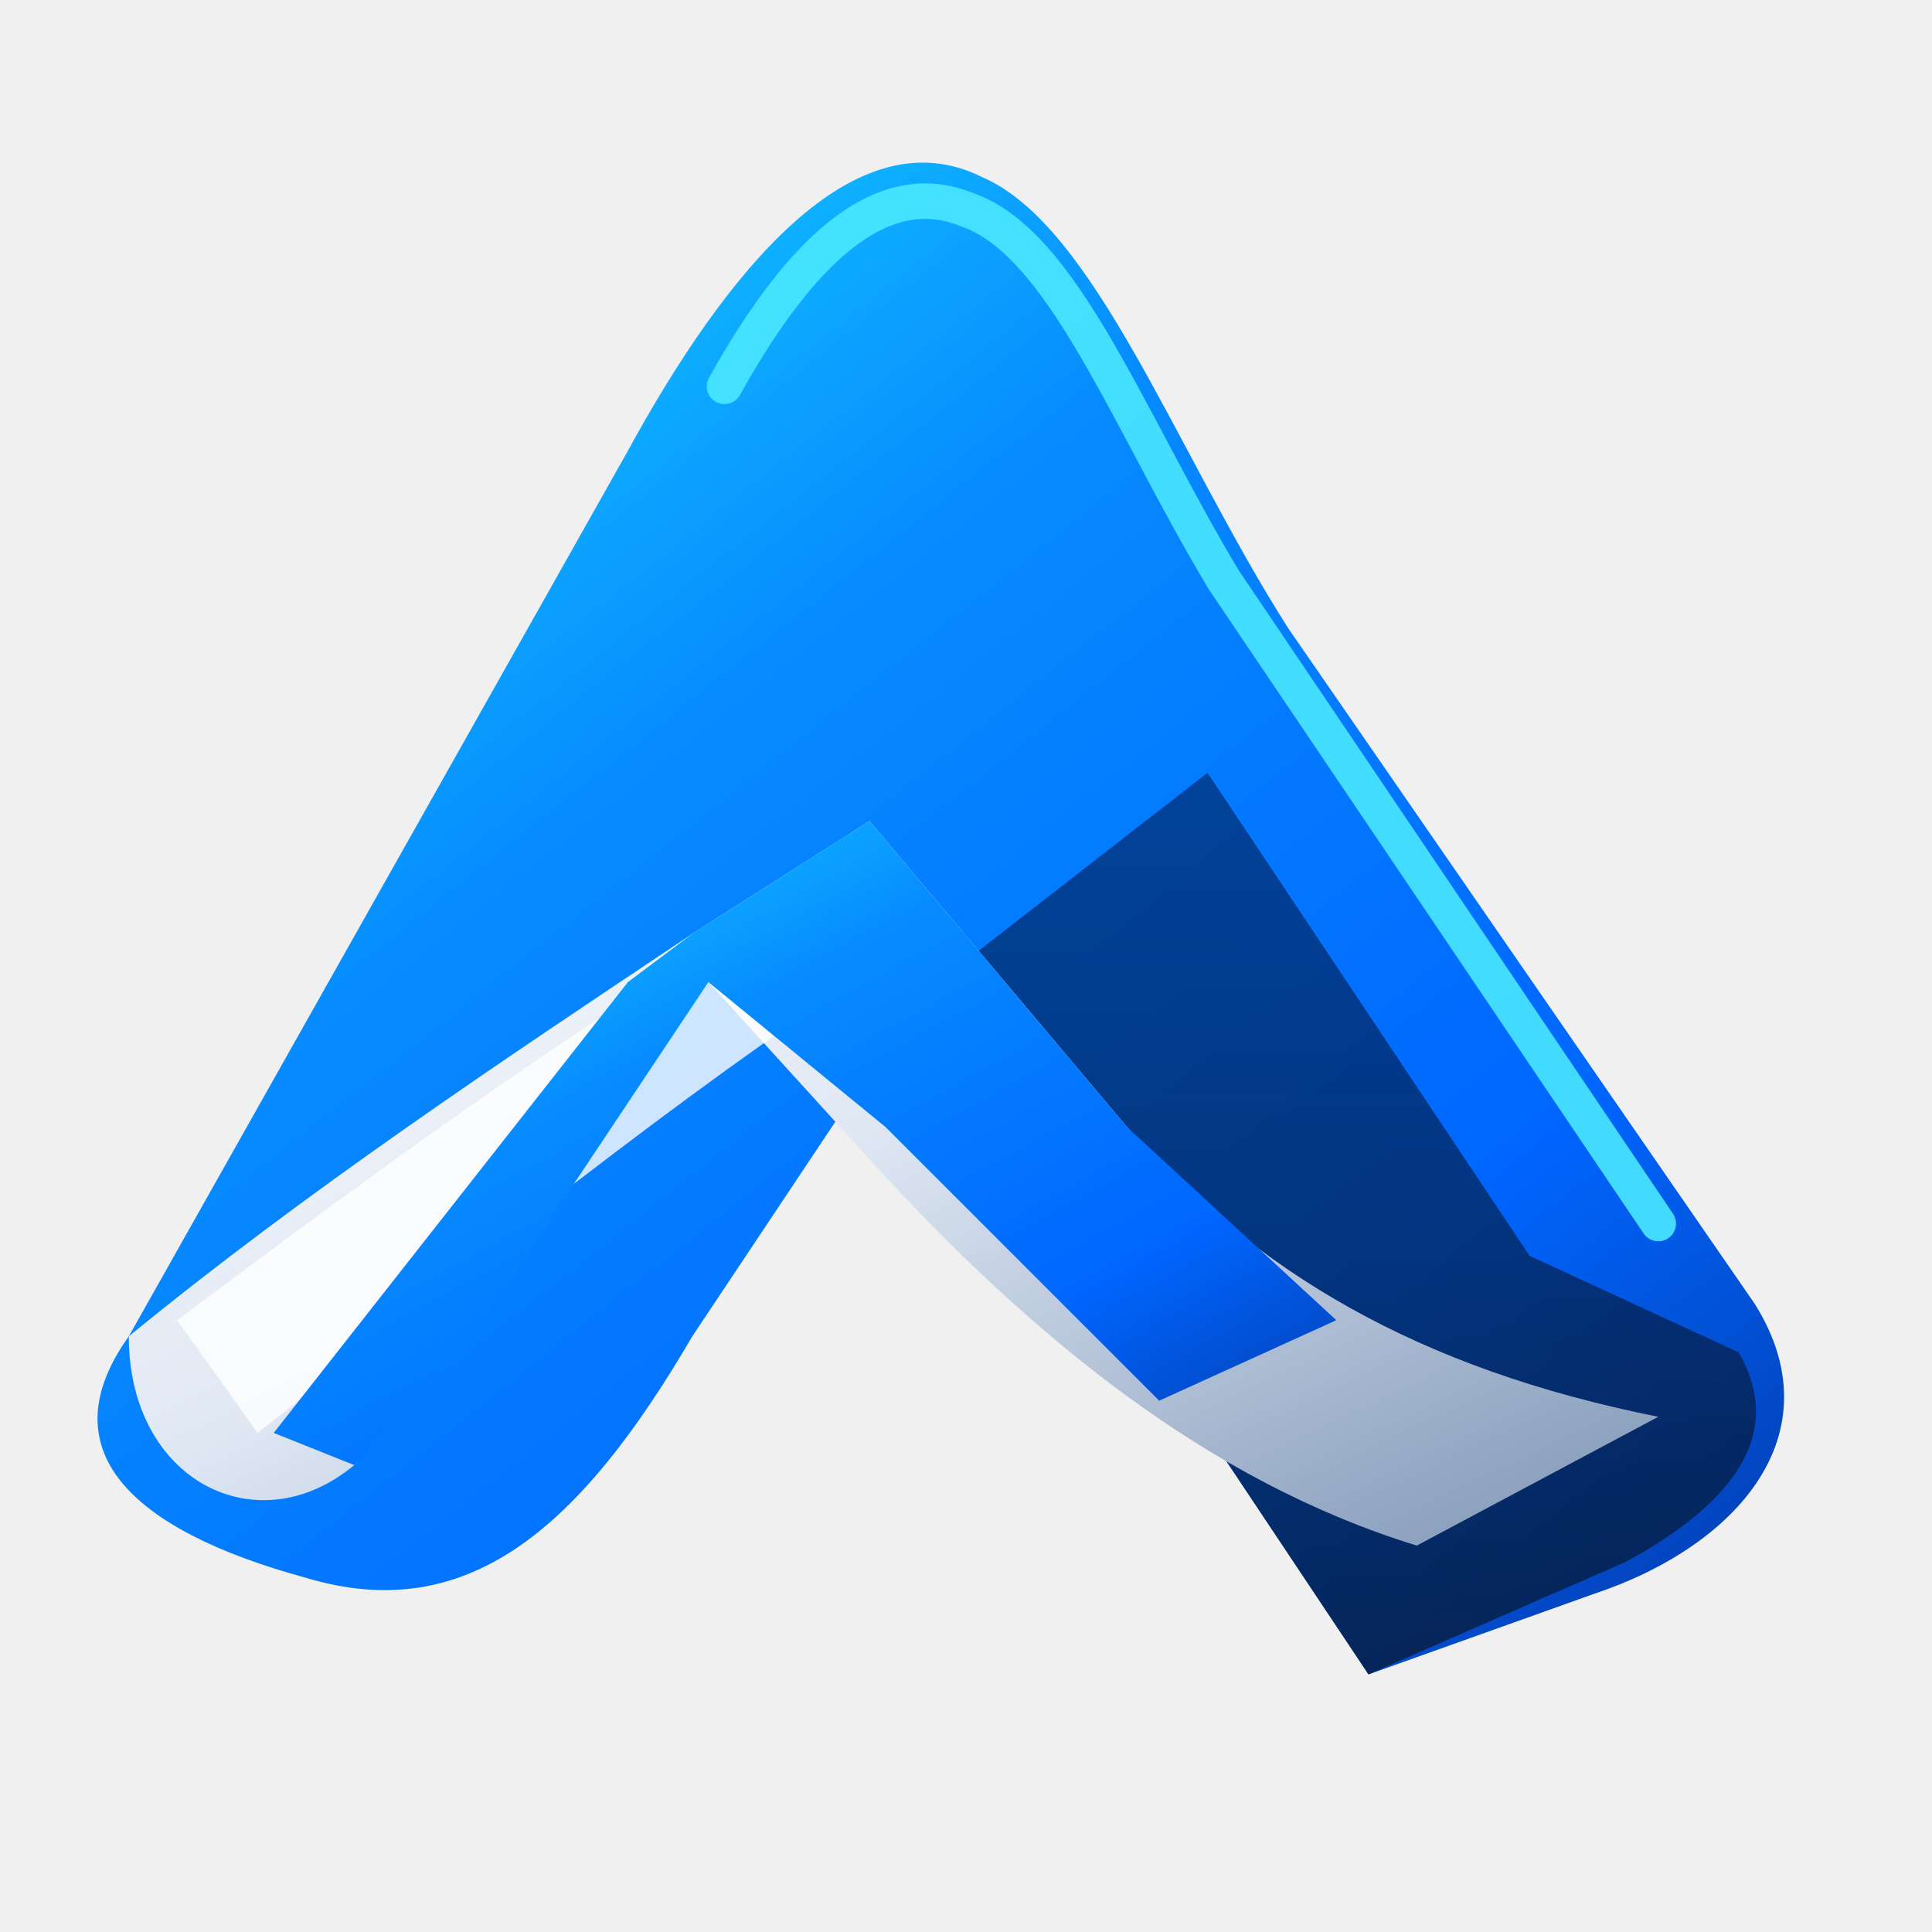
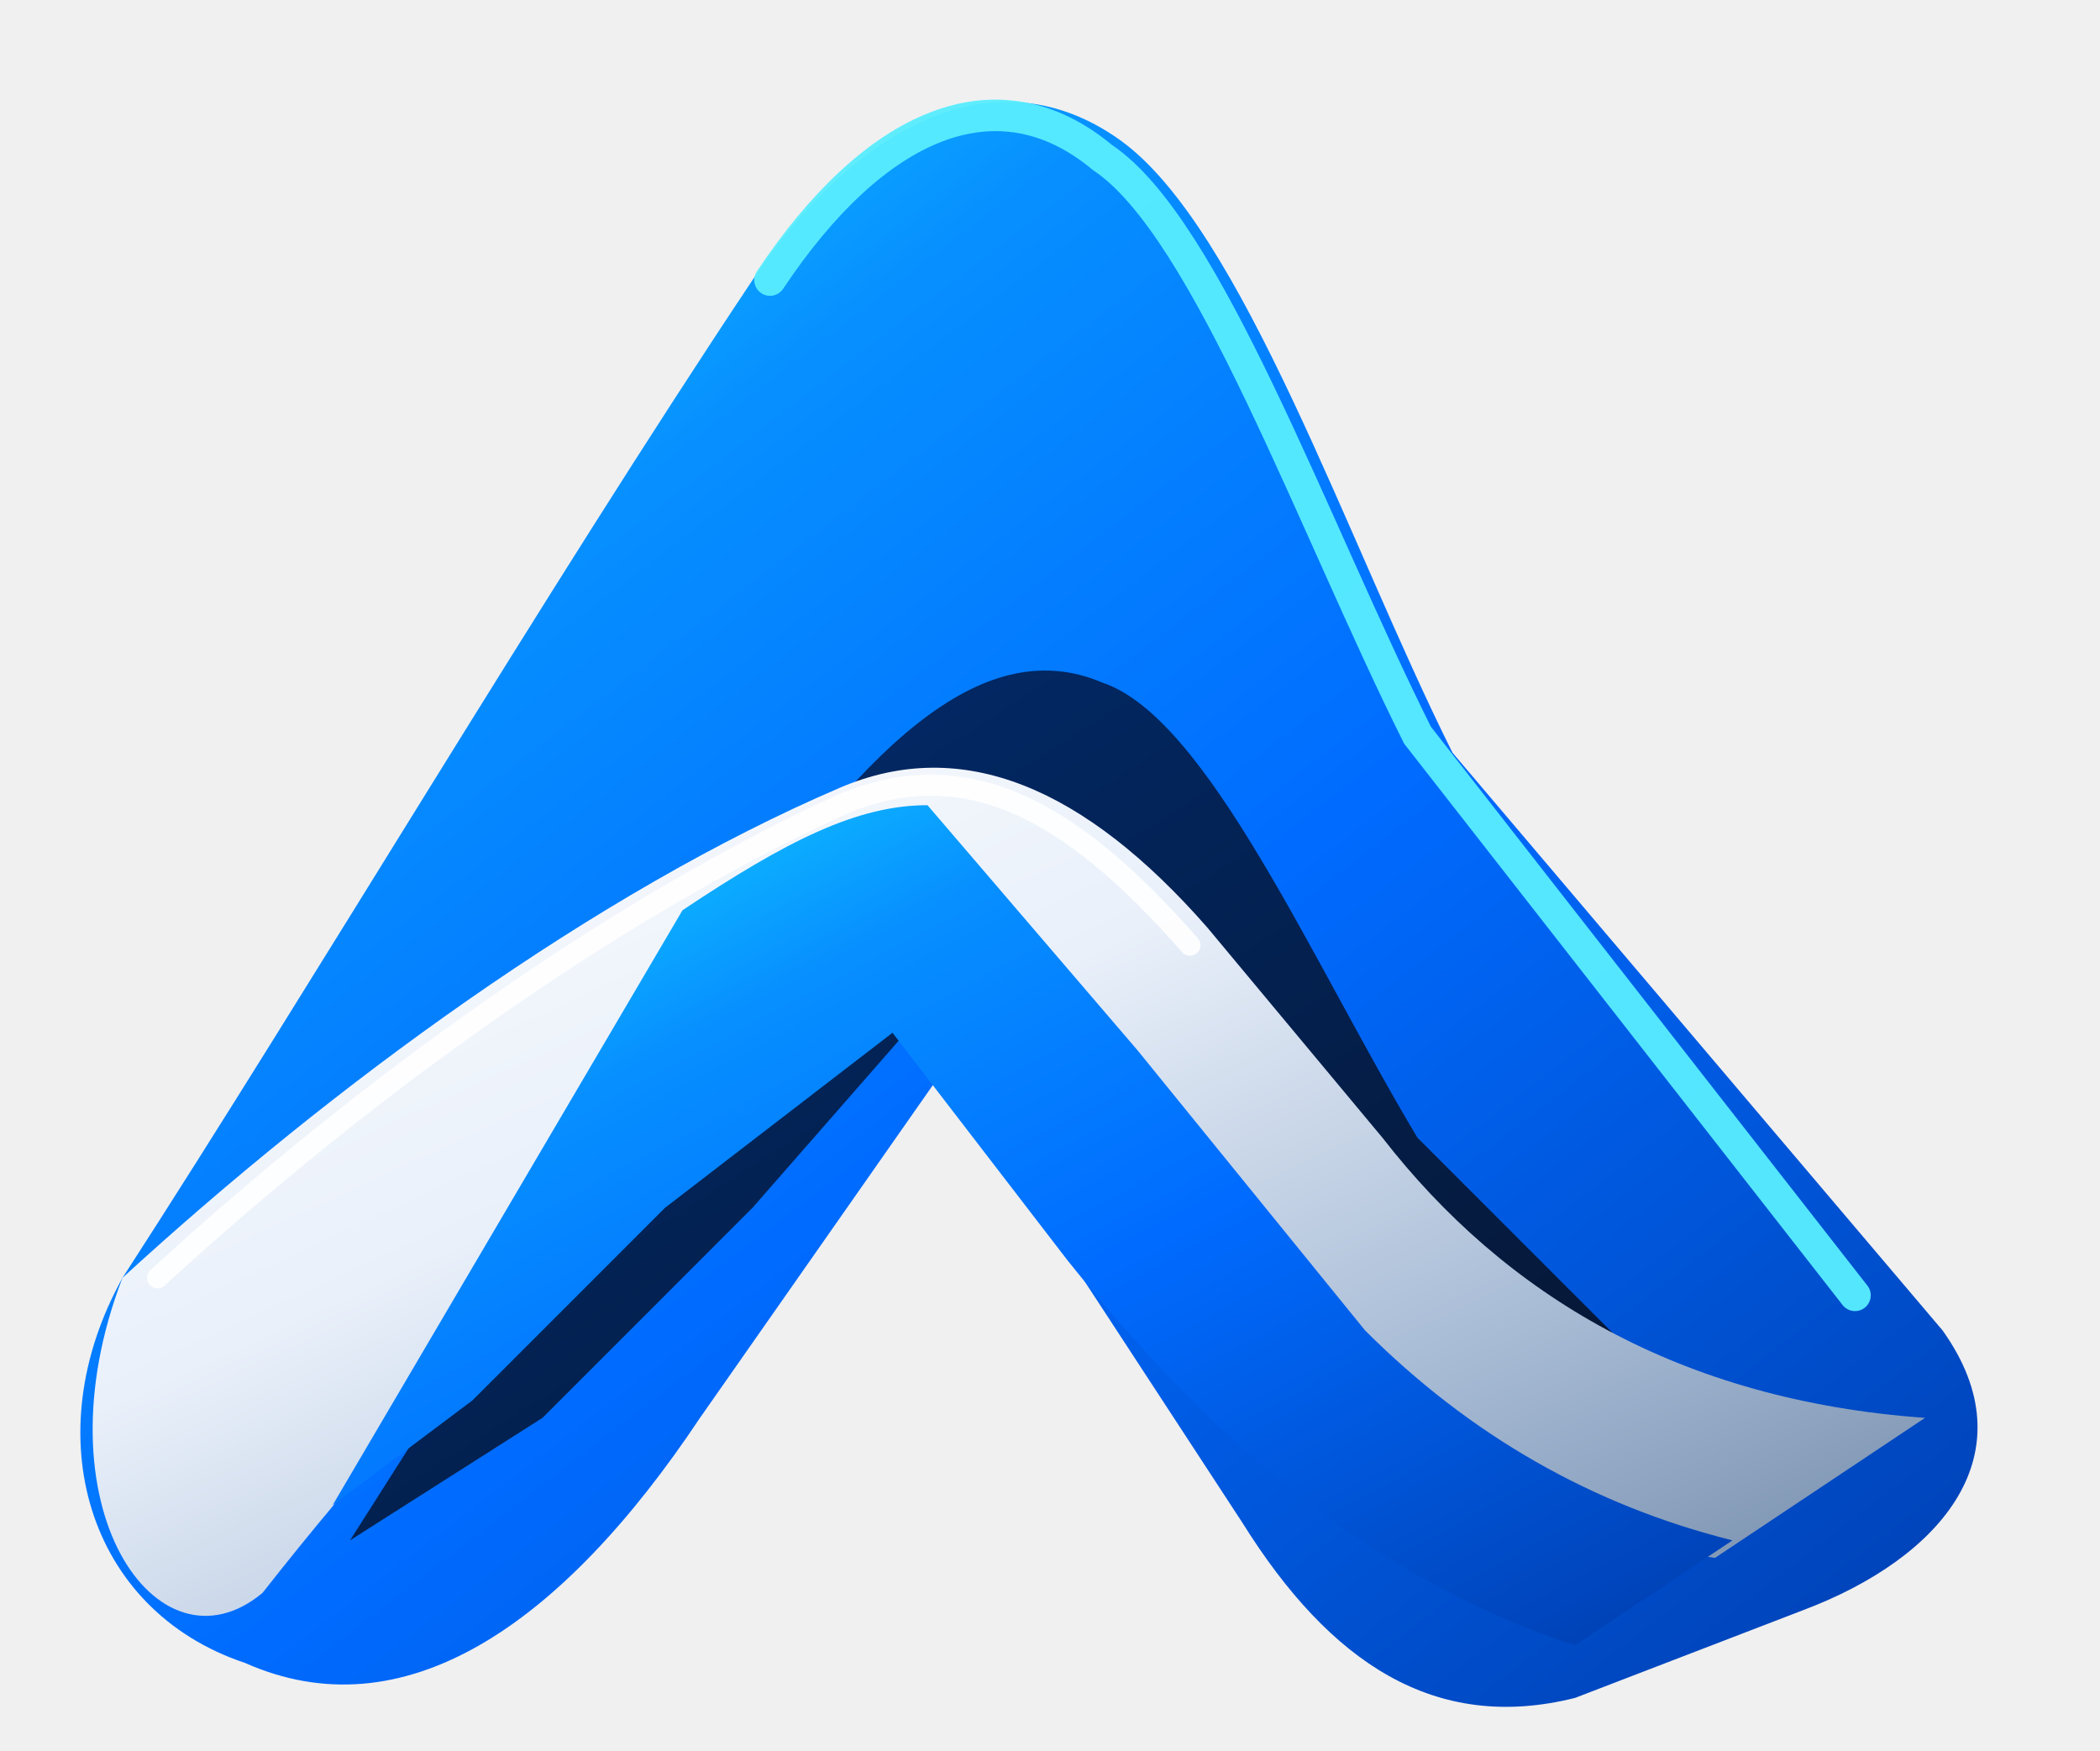
- <svg xmlns="http://www.w3.org/2000/svg" viewBox="0 0 120 120" role="img" aria-labelledby="title desc">
+ <svg xmlns="http://www.w3.org/2000/svg" viewBox="0 0 120 100" role="img" aria-labelledby="title desc">
  <defs>
    <linearGradient id="blue" x1="0" y1="0" x2=".9" y2="1">
-       <stop stop-color="#18E4FF" />
-       <stop offset=".38" stop-color="#078BFF" />
-       <stop offset=".78" stop-color="#0066FF" />
-       <stop offset="1" stop-color="#0341B8" />
+       <stop stop-color="#15E5FF" />
+       <stop offset=".28" stop-color="#078FFF" />
+       <stop offset=".58" stop-color="#006BFF" />
+       <stop offset="1" stop-color="#0042B7" />
    </linearGradient>
    <linearGradient id="silver" x1="0" y1="0" x2="1" y2="1">
      <stop stop-color="#FFFFFF" />
-       <stop offset=".45" stop-color="#E0E8F4" />
-       <stop offset="1" stop-color="#7E96B6" />
+       <stop offset=".38" stop-color="#E9F0FA" />
+       <stop offset=".72" stop-color="#A7BBD5" />
+       <stop offset="1" stop-color="#7189A8" />
    </linearGradient>
-     <linearGradient id="shadow" x1="0" y1="0" x2="0" y2="1">
-       <stop stop-color="#002D75" />
-       <stop offset="1" stop-color="#07162C" />
+     <linearGradient id="under" x1="0" y1="0" x2="1" y2="1">
+       <stop stop-color="#002D73" />
+       <stop offset="1" stop-color="#07142C" />
    </linearGradient>
  </defs>
-   <path d="M8 83 39 28C45 17 53 7 61 11 68 14 73 28 80 39L109 81C114 89 108 96 99 99L85 104 57 62 43 83C36 95 29 101 19 98 8 95 3 90 8 83Z" fill="url(#blue)" />
-   <path d="M57 62 75 48 95 78 108 84Q112 91 101 97L85 104 57 62Z" fill="url(#shadow)" opacity=".72" />
-   <path d="M8 83C19 74 31 66 43 58L54 51 70 70C78 79 88 85 103 88L88 96C75 92 64 83 54 72L44 61 22 91C16 96 8 92 8 83Z" fill="url(#silver)" />
-   <path d="M11 82C23 73 34 65 44 59L50 63C37 72 25 82 16 89Z" fill="#FFFFFF" opacity=".8" />
-   <path d="M43 58 54 51 70 70 83 82 72 87 55 70 44 61 30 82 22 91 17 89 39 61Z" fill="url(#blue)" />
-   <path d="M45 24C50 15 55 11 60 13 66 15 70 26 76 36L103 76" fill="none" stroke="#49E8FF" stroke-width="2.2" stroke-linecap="round" opacity=".9" />
+   <path d="M7 73 C18 56 31 34 43 16 C49 7 57 3 64 8 C71 13 77 31 83 43 L111 76 C116 83 111 89 103 92 L90 97 C82 99 76 95 71 87 L54 61 L40 81 C32 93 23 99 14 95 C5 92 2 82 7 73Z" fill="url(#blue)" />
+   <path d="M41 55 C49 43 56 36 63 39 C69 41 75 55 81 65 L99 83 L89 88 L74 78 L57 53 L43 69 L31 81 L20 88Z" fill="url(#under)" />
+   <path d="M7 73 C19 62 34 51 48 45 C55 42 62 45 69 53 L79 65 C86 74 96 80 110 81 L98 89 C84 87 72 79 63 69 L52 57 C39 64 26 77 15 91 C9 96 2 86 7 73Z" fill="url(#silver)" />
+   <path d="M39 52 C45 48 49 46 53 46 L65 60 L78 76 C84 82 91 86 99 88 L90 94 C78 90 69 82 61 72 L51 59 L38 69 L27 80 L19 86Z" fill="url(#blue)" />
+   <path d="M44 16 C50 7 57 4 63 9 C69 13 75 30 81 42 L106 74" fill="none" stroke="#58EDFF" stroke-width="1.8" stroke-linecap="round" opacity=".95" />
+   <path d="M9 73 C21 62 35 52 48 46 C55 43 61 46 68 54" fill="none" stroke="#FFFFFF" stroke-width="1.2" stroke-linecap="round" opacity=".9" />
</svg>
